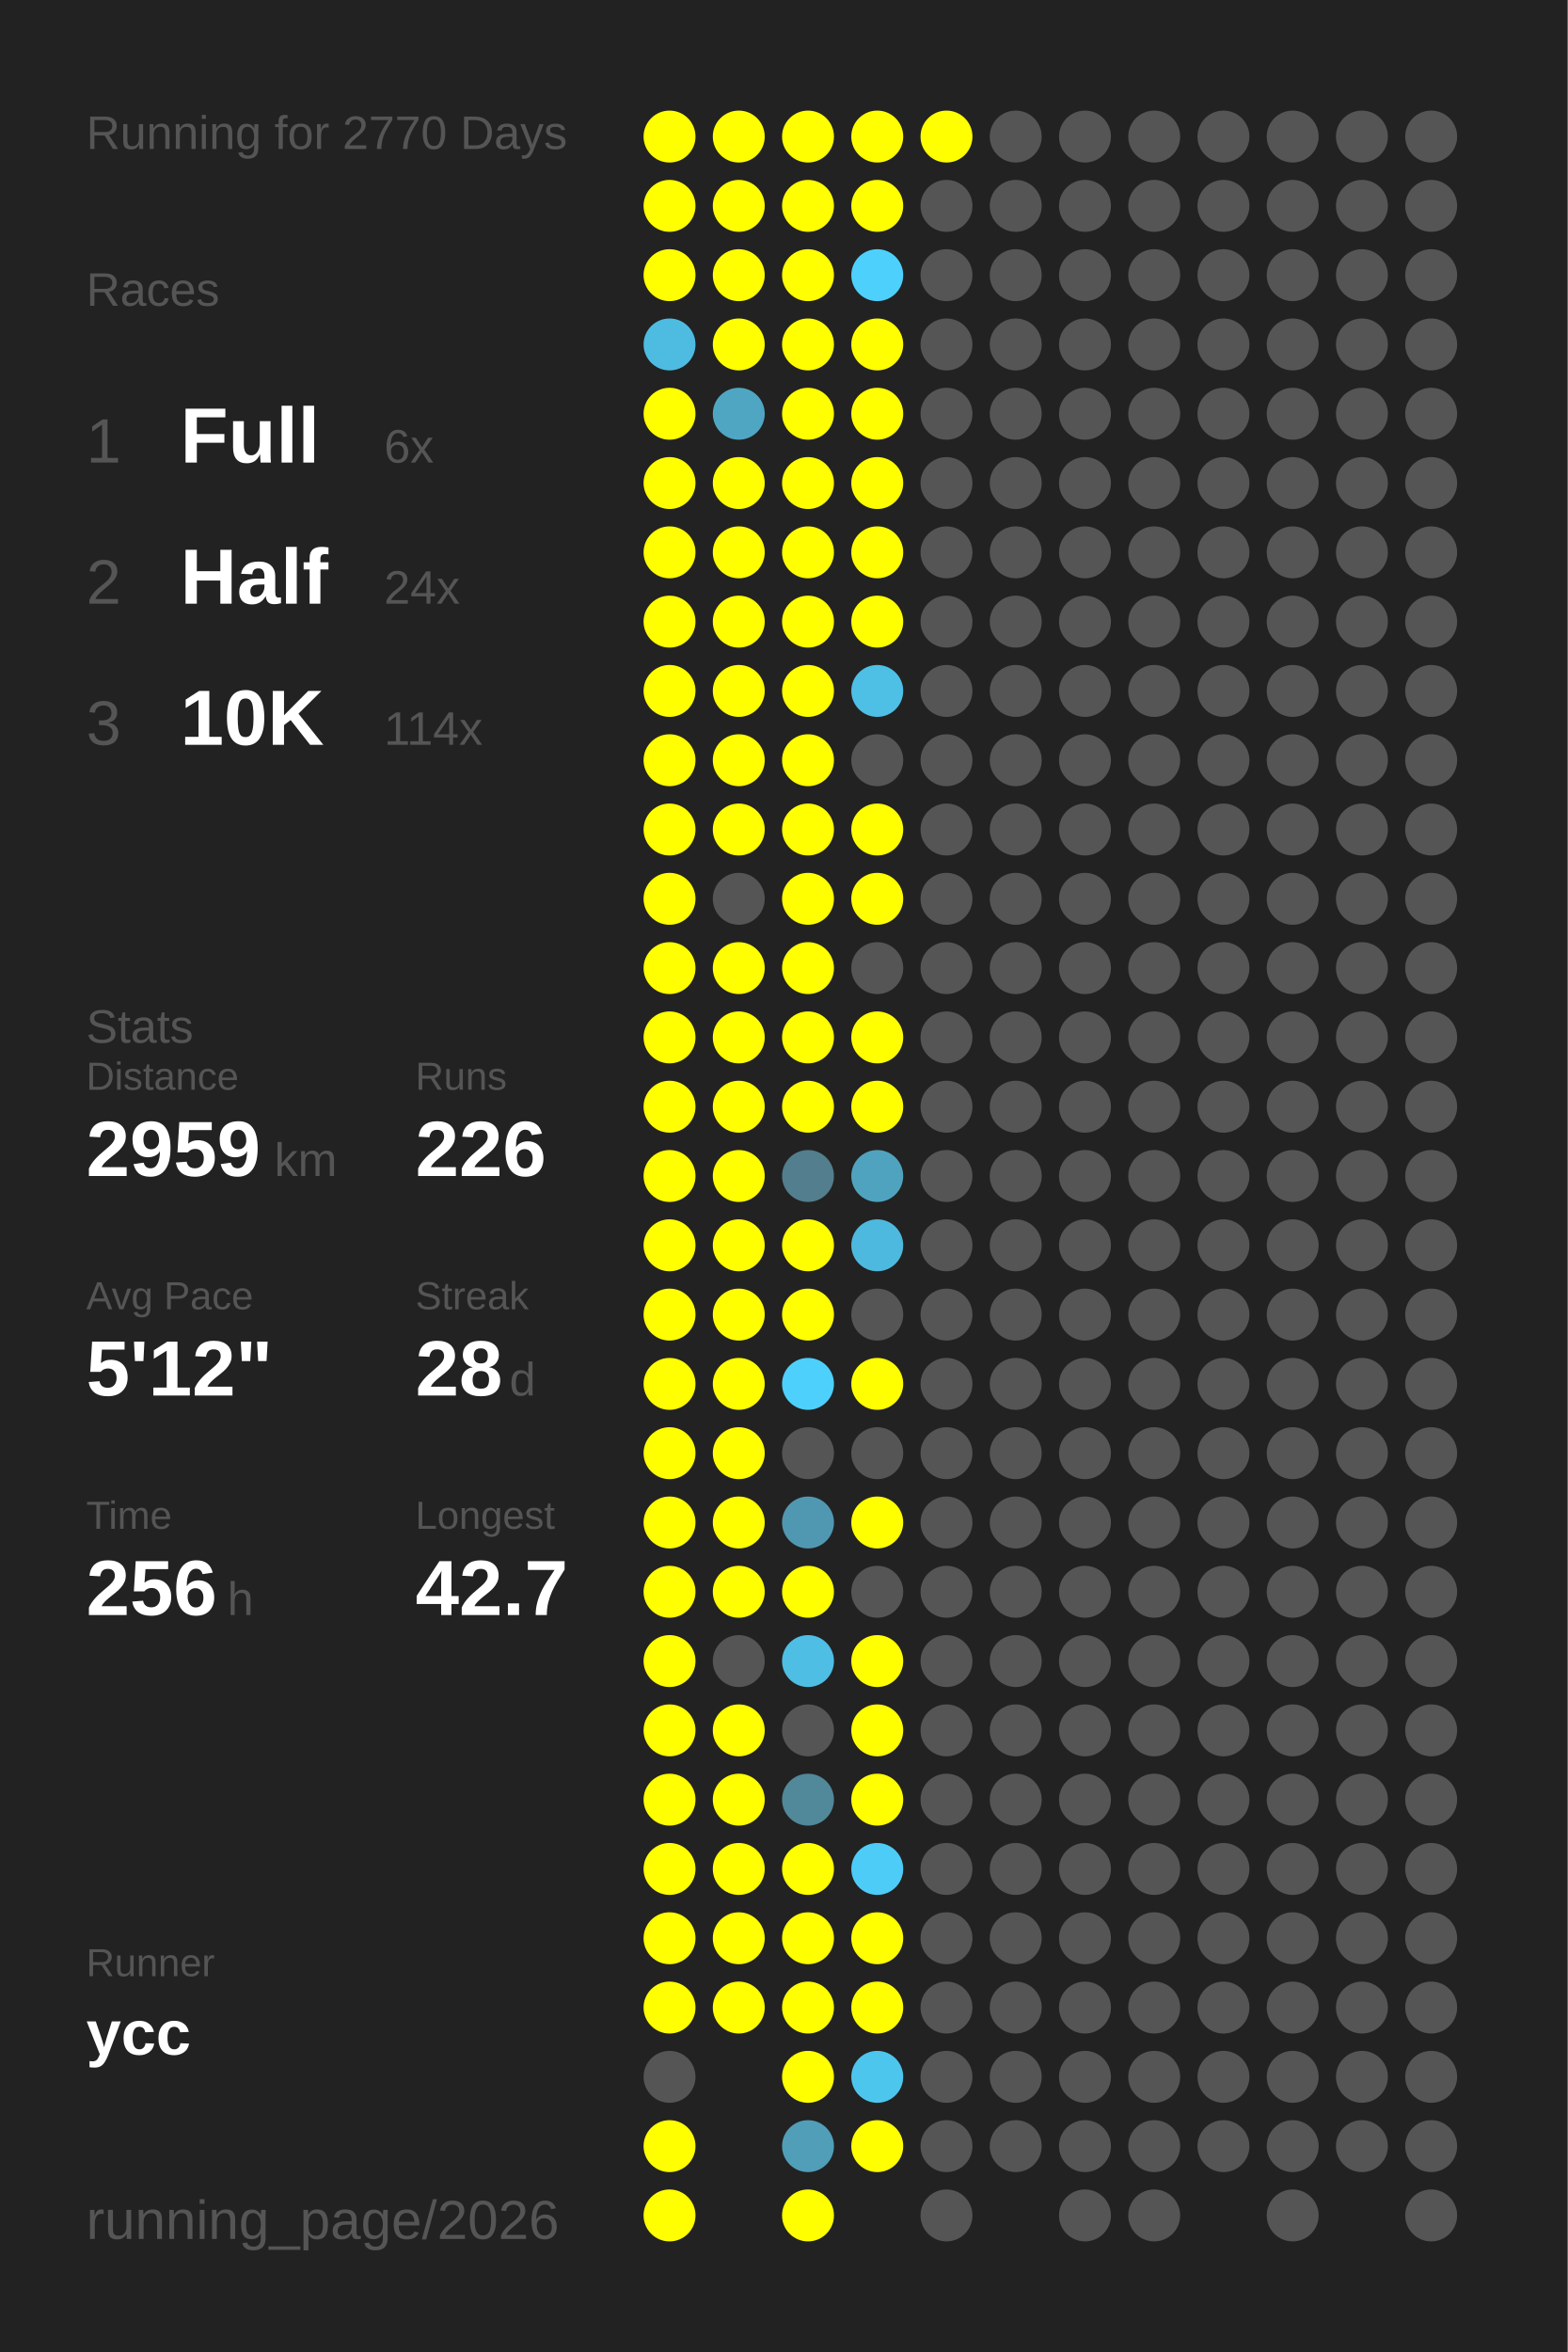
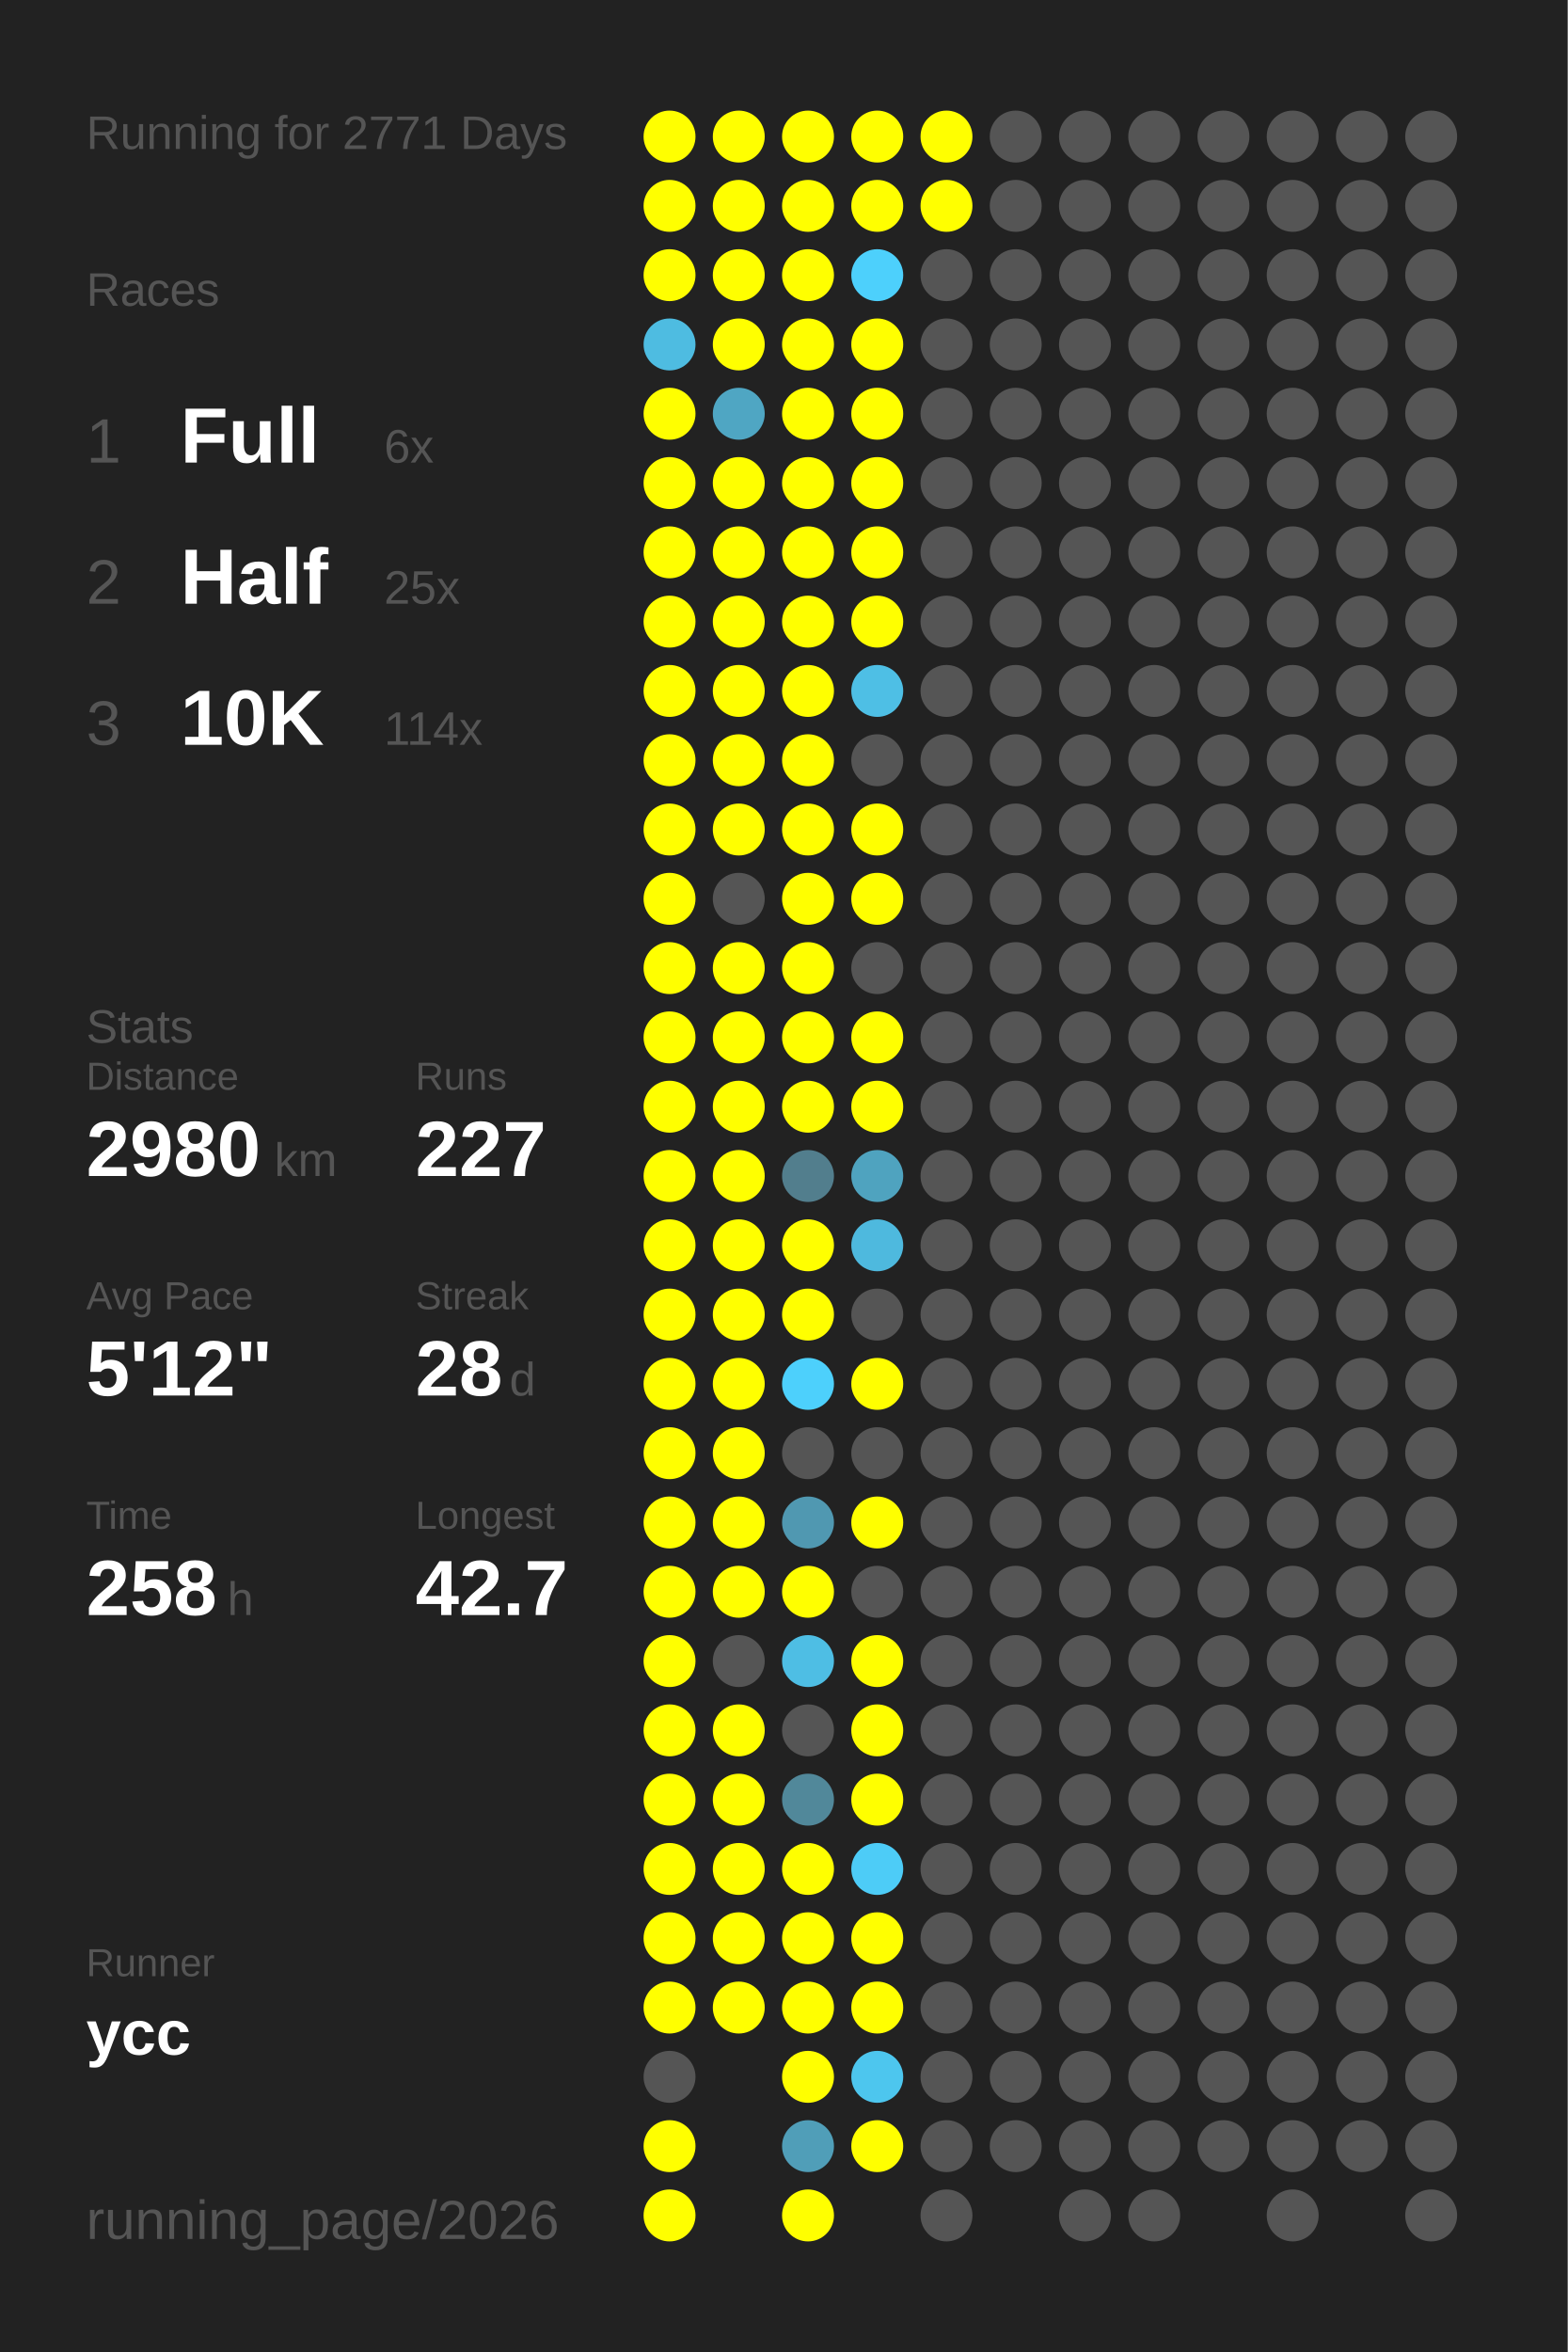
<svg xmlns="http://www.w3.org/2000/svg" baseProfile="full" height="300mm" version="1.1" viewBox="0,0,200,300" width="200mm">
  <defs />
  <rect fill="#222222" height="300" width="200" x="0" y="0" />
-   <text fill="#555555" style="font-size:6px; font-family:Arial;" x="11" y="19">Running for 2770 Days</text>
+   <text fill="#555555" style="font-size:6px; font-family:Arial;" x="11" y="19">Running for 2771 Days</text>
  <text fill="#555555" style="font-size:6px; font-family:Arial;" x="11" y="39">Races</text>
  <text fill="#555555" style="font-size:8px; font-family:Arial;" x="11" y="59">1</text>
  <text fill="#FFFFFF" style="font-size:10px; font-family:Arial; font-weight:bold;" x="23" y="59">Full</text>
  <text fill="#555555" style="font-size:6px; font-family:Arial;" x="49" y="59">6x</text>
  <text fill="#555555" style="font-size:8px; font-family:Arial;" x="11" y="77">2</text>
  <text fill="#FFFFFF" style="font-size:10px; font-family:Arial; font-weight:bold;" x="23" y="77">Half</text>
-   <text fill="#555555" style="font-size:6px; font-family:Arial;" x="49" y="77">24x</text>
+   <text fill="#555555" style="font-size:6px; font-family:Arial;" x="49" y="77">25x</text>
  <text fill="#555555" style="font-size:8px; font-family:Arial;" x="11" y="95">3</text>
  <text fill="#FFFFFF" style="font-size:10px; font-family:Arial; font-weight:bold;" x="23" y="95">10K</text>
  <text fill="#555555" style="font-size:6px; font-family:Arial;" x="49" y="95">114x</text>
  <text fill="#555555" style="font-size:6px; font-family:Arial;" x="11" y="133">Stats</text>
  <text fill="#555555" style="font-size:5px; font-family:Arial;" x="11" y="139">Distance</text>
-   <text fill="#FFFFFF" style="font-size:10px; font-family:Arial; font-weight:bold;" x="11" y="150">2959</text>
+   <text fill="#FFFFFF" style="font-size:10px; font-family:Arial; font-weight:bold;" x="11" y="150">2980</text>
  <text fill="#555555" style="font-size:6px; font-family:Arial;" x="35" y="150">km</text>
  <text fill="#555555" style="font-size:5px; font-family:Arial;" x="53" y="139">Runs</text>
-   <text fill="#FFFFFF" style="font-size:10px; font-family:Arial; font-weight:bold;" x="53" y="150">226</text>
+   <text fill="#FFFFFF" style="font-size:10px; font-family:Arial; font-weight:bold;" x="53" y="150">227</text>
  <text fill="#555555" style="font-size:5px; font-family:Arial;" x="11" y="167">Avg Pace</text>
  <text fill="#FFFFFF" style="font-size:10px; font-family:Arial; font-weight:bold;" x="11" y="178">5'12"</text>
  <text fill="#555555" style="font-size:5px; font-family:Arial;" x="53" y="167">Streak</text>
  <text fill="#FFFFFF" style="font-size:10px; font-family:Arial; font-weight:bold;" x="53" y="178">28</text>
  <text fill="#555555" style="font-size:6px; font-family:Arial;" x="65" y="178">d</text>
  <text fill="#555555" style="font-size:5px; font-family:Arial;" x="11" y="195">Time</text>
-   <text fill="#FFFFFF" style="font-size:10px; font-family:Arial; font-weight:bold;" x="11" y="206">256</text>
+   <text fill="#FFFFFF" style="font-size:10px; font-family:Arial; font-weight:bold;" x="11" y="206">258</text>
  <text fill="#555555" style="font-size:6px; font-family:Arial;" x="29" y="206">h</text>
  <text fill="#555555" style="font-size:5px; font-family:Arial;" x="53" y="195">Longest</text>
  <text fill="#FFFFFF" style="font-size:10px; font-family:Arial; font-weight:bold;" x="53" y="206">42.7</text>
  <text fill="#555555" style="font-size:5px; font-family:Arial;" x="11" y="252.065">Runner</text>
  <text fill="#FFFFFF" style="font-size:8px; font-family:Arial; font-weight:bold;" x="11" y="262.065">ycc</text>
  <text fill="#555555" style="font-size:7px; font-family:Arial;" x="11" y="285.581">running_page/2026</text>
  <circle cx="85.417" cy="17.419" fill="#FFFF00" r="3.312" />
  <circle cx="85.417" cy="26.258" fill="#FFFF00" r="3.312" />
  <circle cx="85.417" cy="35.097" fill="#FFFF00" r="3.312" />
  <circle cx="85.417" cy="43.935" fill="#4ebce1" r="3.312" />
  <circle cx="85.417" cy="52.774" fill="#FFFF00" r="3.312" />
  <circle cx="85.417" cy="61.613" fill="#FFFF00" r="3.312" />
  <circle cx="85.417" cy="70.452" fill="#FFFF00" r="3.312" />
  <circle cx="85.417" cy="79.29" fill="#FFFF00" r="3.312" />
  <circle cx="85.417" cy="88.129" fill="#FFFF00" r="3.312" />
  <circle cx="85.417" cy="96.968" fill="#FFFF00" r="3.312" />
  <circle cx="85.417" cy="105.806" fill="#FFFF00" r="3.312" />
  <circle cx="85.417" cy="114.645" fill="#FFFF00" r="3.312" />
  <circle cx="85.417" cy="123.484" fill="#FFFF00" r="3.312" />
  <circle cx="85.417" cy="132.323" fill="#FFFF00" r="3.312" />
  <circle cx="85.417" cy="141.161" fill="#FFFF00" r="3.312" />
  <circle cx="85.417" cy="150" fill="#FFFF00" r="3.312" />
  <circle cx="85.417" cy="158.839" fill="#FFFF00" r="3.312" />
  <circle cx="85.417" cy="167.677" fill="#FFFF00" r="3.312" />
  <circle cx="85.417" cy="176.516" fill="#FFFF00" r="3.312" />
  <circle cx="85.417" cy="185.355" fill="#FFFF00" r="3.312" />
  <circle cx="85.417" cy="194.194" fill="#FFFF00" r="3.312" />
  <circle cx="85.417" cy="203.032" fill="#FFFF00" r="3.312" />
  <circle cx="85.417" cy="211.871" fill="#FFFF00" r="3.312" />
  <circle cx="85.417" cy="220.71" fill="#FFFF00" r="3.312" />
  <circle cx="85.417" cy="229.548" fill="#FFFF00" r="3.312" />
  <circle cx="85.417" cy="238.387" fill="#FFFF00" r="3.312" />
  <circle cx="85.417" cy="247.226" fill="#FFFF00" r="3.312" />
  <circle cx="85.417" cy="256.065" fill="#FFFF00" r="3.312" />
  <circle cx="85.417" cy="264.903" fill="#555555" r="3.312" />
  <circle cx="85.417" cy="273.742" fill="#FFFF00" r="3.312" />
  <circle cx="85.417" cy="282.581" fill="#FFFF00" r="3.312" />
  <circle cx="94.25" cy="17.419" fill="#FFFF00" r="3.312" />
  <circle cx="94.25" cy="26.258" fill="#FFFF00" r="3.312" />
  <circle cx="94.25" cy="35.097" fill="#FFFF00" r="3.312" />
  <circle cx="94.25" cy="43.935" fill="#FFFF00" r="3.312" />
  <circle cx="94.25" cy="52.774" fill="#4fa6c3" r="3.312" />
  <circle cx="94.25" cy="61.613" fill="#FFFF00" r="3.312" />
  <circle cx="94.25" cy="70.452" fill="#FFFF00" r="3.312" />
  <circle cx="94.25" cy="79.29" fill="#FFFF00" r="3.312" />
  <circle cx="94.25" cy="88.129" fill="#FFFF00" r="3.312" />
  <circle cx="94.25" cy="96.968" fill="#FFFF00" r="3.312" />
  <circle cx="94.25" cy="105.806" fill="#FFFF00" r="3.312" />
  <circle cx="94.25" cy="114.645" fill="#555555" r="3.312" />
  <circle cx="94.25" cy="123.484" fill="#FFFF00" r="3.312" />
  <circle cx="94.25" cy="132.323" fill="#FFFF00" r="3.312" />
  <circle cx="94.25" cy="141.161" fill="#FFFF00" r="3.312" />
  <circle cx="94.25" cy="150" fill="#FFFF00" r="3.312" />
  <circle cx="94.25" cy="158.839" fill="#FFFF00" r="3.312" />
  <circle cx="94.25" cy="167.677" fill="#FFFF00" r="3.312" />
  <circle cx="94.25" cy="176.516" fill="#FFFF00" r="3.312" />
  <circle cx="94.25" cy="185.355" fill="#FFFF00" r="3.312" />
  <circle cx="94.25" cy="194.194" fill="#FFFF00" r="3.312" />
  <circle cx="94.25" cy="203.032" fill="#FFFF00" r="3.312" />
  <circle cx="94.25" cy="211.871" fill="#555555" r="3.312" />
  <circle cx="94.25" cy="220.71" fill="#FFFF00" r="3.312" />
  <circle cx="94.25" cy="229.548" fill="#FFFF00" r="3.312" />
  <circle cx="94.25" cy="238.387" fill="#FFFF00" r="3.312" />
  <circle cx="94.25" cy="247.226" fill="#FFFF00" r="3.312" />
  <circle cx="94.25" cy="256.065" fill="#FFFF00" r="3.312" />
  <circle cx="103.083" cy="17.419" fill="#FFFF00" r="3.312" />
  <circle cx="103.083" cy="26.258" fill="#FFFF00" r="3.312" />
  <circle cx="103.083" cy="35.097" fill="#FFFF00" r="3.312" />
  <circle cx="103.083" cy="43.935" fill="#FFFF00" r="3.312" />
  <circle cx="103.083" cy="52.774" fill="#FFFF00" r="3.312" />
  <circle cx="103.083" cy="61.613" fill="#FFFF00" r="3.312" />
  <circle cx="103.083" cy="70.452" fill="#FFFF00" r="3.312" />
  <circle cx="103.083" cy="79.29" fill="#FFFF00" r="3.312" />
  <circle cx="103.083" cy="88.129" fill="#FFFF00" r="3.312" />
  <circle cx="103.083" cy="96.968" fill="#FFFF00" r="3.312" />
  <circle cx="103.083" cy="105.806" fill="#FFFF00" r="3.312" />
  <circle cx="103.083" cy="114.645" fill="#FFFF00" r="3.312" />
  <circle cx="103.083" cy="123.484" fill="#FFFF00" r="3.312" />
  <circle cx="103.083" cy="132.323" fill="#FFFF00" r="3.312" />
  <circle cx="103.083" cy="141.161" fill="#FFFF00" r="3.312" />
  <circle cx="103.083" cy="150" fill="#527e8d" r="3.312" />
  <circle cx="103.083" cy="158.839" fill="#FFFF00" r="3.312" />
  <circle cx="103.083" cy="167.677" fill="#FFFF00" r="3.312" />
  <circle cx="103.083" cy="176.516" fill="#4dd0fc" r="3.312" />
  <circle cx="103.083" cy="185.355" fill="#555555" r="3.312" />
  <circle cx="103.083" cy="194.194" fill="#5098b1" r="3.312" />
  <circle cx="103.083" cy="203.032" fill="#FFFF00" r="3.312" />
  <circle cx="103.083" cy="211.871" fill="#4ebee4" r="3.312" />
  <circle cx="103.083" cy="220.71" fill="#555555" r="3.312" />
  <circle cx="103.083" cy="229.548" fill="#51889a" r="3.312" />
  <circle cx="103.083" cy="238.387" fill="#FFFF00" r="3.312" />
  <circle cx="103.083" cy="247.226" fill="#FFFF00" r="3.312" />
  <circle cx="103.083" cy="256.065" fill="#FFFF00" r="3.312" />
  <circle cx="103.083" cy="264.903" fill="#FFFF00" r="3.312" />
  <circle cx="103.083" cy="273.742" fill="#509eb8" r="3.312" />
  <circle cx="103.083" cy="282.581" fill="#FFFF00" r="3.312" />
  <circle cx="111.917" cy="17.419" fill="#FFFF00" r="3.312" />
  <circle cx="111.917" cy="26.258" fill="#FFFF00" r="3.312" />
  <circle cx="111.917" cy="35.097" fill="#4dd0fc" r="3.312" />
  <circle cx="111.917" cy="43.935" fill="#FFFF00" r="3.312" />
  <circle cx="111.917" cy="52.774" fill="#FFFF00" r="3.312" />
  <circle cx="111.917" cy="61.613" fill="#FFFF00" r="3.312" />
  <circle cx="111.917" cy="70.452" fill="#FFFF00" r="3.312" />
  <circle cx="111.917" cy="79.29" fill="#FFFF00" r="3.312" />
  <circle cx="111.917" cy="88.129" fill="#4ebfe5" r="3.312" />
  <circle cx="111.917" cy="96.968" fill="#555555" r="3.312" />
  <circle cx="111.917" cy="105.806" fill="#FFFF00" r="3.312" />
  <circle cx="111.917" cy="114.645" fill="#FFFF00" r="3.312" />
  <circle cx="111.917" cy="123.484" fill="#555555" r="3.312" />
  <circle cx="111.917" cy="132.323" fill="#FFFF00" r="3.312" />
  <circle cx="111.917" cy="141.161" fill="#FFFF00" r="3.312" />
  <circle cx="111.917" cy="150" fill="#4fa3bf" r="3.312" />
  <circle cx="111.917" cy="158.839" fill="#4eb9de" r="3.312" />
  <circle cx="111.917" cy="167.677" fill="#555555" r="3.312" />
  <circle cx="111.917" cy="176.516" fill="#FFFF00" r="3.312" />
  <circle cx="111.917" cy="185.355" fill="#555555" r="3.312" />
  <circle cx="111.917" cy="194.194" fill="#FFFF00" r="3.312" />
  <circle cx="111.917" cy="203.032" fill="#555555" r="3.312" />
  <circle cx="111.917" cy="211.871" fill="#FFFF00" r="3.312" />
  <circle cx="111.917" cy="220.71" fill="#FFFF00" r="3.312" />
  <circle cx="111.917" cy="229.548" fill="#FFFF00" r="3.312" />
  <circle cx="111.917" cy="238.387" fill="#4dccf7" r="3.312" />
  <circle cx="111.917" cy="247.226" fill="#FFFF00" r="3.312" />
  <circle cx="111.917" cy="256.065" fill="#FFFF00" r="3.312" />
  <circle cx="111.917" cy="264.903" fill="#4dc6ee" r="3.312" />
  <circle cx="111.917" cy="273.742" fill="#FFFF00" r="3.312" />
  <circle cx="120.75" cy="17.419" fill="#FFFF00" r="3.312" />
-   <circle cx="120.75" cy="26.258" fill="#555555" r="3.312" />
+   <circle cx="120.75" cy="26.258" fill="#FFFF00" r="3.312" />
  <circle cx="120.75" cy="35.097" fill="#555555" r="3.312" />
  <circle cx="120.75" cy="43.935" fill="#555555" r="3.312" />
  <circle cx="120.75" cy="52.774" fill="#555555" r="3.312" />
  <circle cx="120.75" cy="61.613" fill="#555555" r="3.312" />
  <circle cx="120.75" cy="70.452" fill="#555555" r="3.312" />
  <circle cx="120.75" cy="79.29" fill="#555555" r="3.312" />
  <circle cx="120.75" cy="88.129" fill="#555555" r="3.312" />
  <circle cx="120.75" cy="96.968" fill="#555555" r="3.312" />
  <circle cx="120.75" cy="105.806" fill="#555555" r="3.312" />
  <circle cx="120.75" cy="114.645" fill="#555555" r="3.312" />
  <circle cx="120.75" cy="123.484" fill="#555555" r="3.312" />
  <circle cx="120.75" cy="132.323" fill="#555555" r="3.312" />
  <circle cx="120.75" cy="141.161" fill="#555555" r="3.312" />
  <circle cx="120.75" cy="150" fill="#555555" r="3.312" />
  <circle cx="120.75" cy="158.839" fill="#555555" r="3.312" />
  <circle cx="120.75" cy="167.677" fill="#555555" r="3.312" />
  <circle cx="120.75" cy="176.516" fill="#555555" r="3.312" />
  <circle cx="120.75" cy="185.355" fill="#555555" r="3.312" />
  <circle cx="120.75" cy="194.194" fill="#555555" r="3.312" />
  <circle cx="120.75" cy="203.032" fill="#555555" r="3.312" />
  <circle cx="120.75" cy="211.871" fill="#555555" r="3.312" />
  <circle cx="120.75" cy="220.71" fill="#555555" r="3.312" />
  <circle cx="120.75" cy="229.548" fill="#555555" r="3.312" />
  <circle cx="120.75" cy="238.387" fill="#555555" r="3.312" />
  <circle cx="120.75" cy="247.226" fill="#555555" r="3.312" />
  <circle cx="120.75" cy="256.065" fill="#555555" r="3.312" />
  <circle cx="120.75" cy="264.903" fill="#555555" r="3.312" />
  <circle cx="120.75" cy="273.742" fill="#555555" r="3.312" />
  <circle cx="120.75" cy="282.581" fill="#555555" r="3.312" />
  <circle cx="129.583" cy="17.419" fill="#555555" r="3.312" />
  <circle cx="129.583" cy="26.258" fill="#555555" r="3.312" />
  <circle cx="129.583" cy="35.097" fill="#555555" r="3.312" />
  <circle cx="129.583" cy="43.935" fill="#555555" r="3.312" />
  <circle cx="129.583" cy="52.774" fill="#555555" r="3.312" />
  <circle cx="129.583" cy="61.613" fill="#555555" r="3.312" />
  <circle cx="129.583" cy="70.452" fill="#555555" r="3.312" />
  <circle cx="129.583" cy="79.29" fill="#555555" r="3.312" />
  <circle cx="129.583" cy="88.129" fill="#555555" r="3.312" />
  <circle cx="129.583" cy="96.968" fill="#555555" r="3.312" />
  <circle cx="129.583" cy="105.806" fill="#555555" r="3.312" />
  <circle cx="129.583" cy="114.645" fill="#555555" r="3.312" />
  <circle cx="129.583" cy="123.484" fill="#555555" r="3.312" />
  <circle cx="129.583" cy="132.323" fill="#555555" r="3.312" />
  <circle cx="129.583" cy="141.161" fill="#555555" r="3.312" />
  <circle cx="129.583" cy="150" fill="#555555" r="3.312" />
  <circle cx="129.583" cy="158.839" fill="#555555" r="3.312" />
  <circle cx="129.583" cy="167.677" fill="#555555" r="3.312" />
  <circle cx="129.583" cy="176.516" fill="#555555" r="3.312" />
  <circle cx="129.583" cy="185.355" fill="#555555" r="3.312" />
  <circle cx="129.583" cy="194.194" fill="#555555" r="3.312" />
  <circle cx="129.583" cy="203.032" fill="#555555" r="3.312" />
  <circle cx="129.583" cy="211.871" fill="#555555" r="3.312" />
  <circle cx="129.583" cy="220.71" fill="#555555" r="3.312" />
  <circle cx="129.583" cy="229.548" fill="#555555" r="3.312" />
  <circle cx="129.583" cy="238.387" fill="#555555" r="3.312" />
  <circle cx="129.583" cy="247.226" fill="#555555" r="3.312" />
  <circle cx="129.583" cy="256.065" fill="#555555" r="3.312" />
  <circle cx="129.583" cy="264.903" fill="#555555" r="3.312" />
  <circle cx="129.583" cy="273.742" fill="#555555" r="3.312" />
  <circle cx="138.417" cy="17.419" fill="#555555" r="3.312" />
  <circle cx="138.417" cy="26.258" fill="#555555" r="3.312" />
  <circle cx="138.417" cy="35.097" fill="#555555" r="3.312" />
  <circle cx="138.417" cy="43.935" fill="#555555" r="3.312" />
  <circle cx="138.417" cy="52.774" fill="#555555" r="3.312" />
  <circle cx="138.417" cy="61.613" fill="#555555" r="3.312" />
  <circle cx="138.417" cy="70.452" fill="#555555" r="3.312" />
  <circle cx="138.417" cy="79.29" fill="#555555" r="3.312" />
  <circle cx="138.417" cy="88.129" fill="#555555" r="3.312" />
  <circle cx="138.417" cy="96.968" fill="#555555" r="3.312" />
  <circle cx="138.417" cy="105.806" fill="#555555" r="3.312" />
  <circle cx="138.417" cy="114.645" fill="#555555" r="3.312" />
  <circle cx="138.417" cy="123.484" fill="#555555" r="3.312" />
  <circle cx="138.417" cy="132.323" fill="#555555" r="3.312" />
  <circle cx="138.417" cy="141.161" fill="#555555" r="3.312" />
  <circle cx="138.417" cy="150" fill="#555555" r="3.312" />
  <circle cx="138.417" cy="158.839" fill="#555555" r="3.312" />
  <circle cx="138.417" cy="167.677" fill="#555555" r="3.312" />
  <circle cx="138.417" cy="176.516" fill="#555555" r="3.312" />
  <circle cx="138.417" cy="185.355" fill="#555555" r="3.312" />
  <circle cx="138.417" cy="194.194" fill="#555555" r="3.312" />
  <circle cx="138.417" cy="203.032" fill="#555555" r="3.312" />
  <circle cx="138.417" cy="211.871" fill="#555555" r="3.312" />
  <circle cx="138.417" cy="220.71" fill="#555555" r="3.312" />
  <circle cx="138.417" cy="229.548" fill="#555555" r="3.312" />
  <circle cx="138.417" cy="238.387" fill="#555555" r="3.312" />
  <circle cx="138.417" cy="247.226" fill="#555555" r="3.312" />
  <circle cx="138.417" cy="256.065" fill="#555555" r="3.312" />
  <circle cx="138.417" cy="264.903" fill="#555555" r="3.312" />
  <circle cx="138.417" cy="273.742" fill="#555555" r="3.312" />
  <circle cx="138.417" cy="282.581" fill="#555555" r="3.312" />
  <circle cx="147.25" cy="17.419" fill="#555555" r="3.312" />
  <circle cx="147.25" cy="26.258" fill="#555555" r="3.312" />
  <circle cx="147.25" cy="35.097" fill="#555555" r="3.312" />
  <circle cx="147.25" cy="43.935" fill="#555555" r="3.312" />
  <circle cx="147.25" cy="52.774" fill="#555555" r="3.312" />
  <circle cx="147.25" cy="61.613" fill="#555555" r="3.312" />
  <circle cx="147.25" cy="70.452" fill="#555555" r="3.312" />
  <circle cx="147.25" cy="79.29" fill="#555555" r="3.312" />
  <circle cx="147.25" cy="88.129" fill="#555555" r="3.312" />
  <circle cx="147.25" cy="96.968" fill="#555555" r="3.312" />
  <circle cx="147.25" cy="105.806" fill="#555555" r="3.312" />
  <circle cx="147.25" cy="114.645" fill="#555555" r="3.312" />
  <circle cx="147.25" cy="123.484" fill="#555555" r="3.312" />
  <circle cx="147.25" cy="132.323" fill="#555555" r="3.312" />
  <circle cx="147.25" cy="141.161" fill="#555555" r="3.312" />
  <circle cx="147.25" cy="150" fill="#555555" r="3.312" />
  <circle cx="147.25" cy="158.839" fill="#555555" r="3.312" />
  <circle cx="147.25" cy="167.677" fill="#555555" r="3.312" />
  <circle cx="147.25" cy="176.516" fill="#555555" r="3.312" />
  <circle cx="147.25" cy="185.355" fill="#555555" r="3.312" />
  <circle cx="147.25" cy="194.194" fill="#555555" r="3.312" />
  <circle cx="147.25" cy="203.032" fill="#555555" r="3.312" />
  <circle cx="147.25" cy="211.871" fill="#555555" r="3.312" />
  <circle cx="147.25" cy="220.71" fill="#555555" r="3.312" />
  <circle cx="147.25" cy="229.548" fill="#555555" r="3.312" />
  <circle cx="147.25" cy="238.387" fill="#555555" r="3.312" />
  <circle cx="147.25" cy="247.226" fill="#555555" r="3.312" />
  <circle cx="147.25" cy="256.065" fill="#555555" r="3.312" />
  <circle cx="147.25" cy="264.903" fill="#555555" r="3.312" />
  <circle cx="147.25" cy="273.742" fill="#555555" r="3.312" />
  <circle cx="147.25" cy="282.581" fill="#555555" r="3.312" />
  <circle cx="156.083" cy="17.419" fill="#555555" r="3.312" />
  <circle cx="156.083" cy="26.258" fill="#555555" r="3.312" />
  <circle cx="156.083" cy="35.097" fill="#555555" r="3.312" />
  <circle cx="156.083" cy="43.935" fill="#555555" r="3.312" />
  <circle cx="156.083" cy="52.774" fill="#555555" r="3.312" />
  <circle cx="156.083" cy="61.613" fill="#555555" r="3.312" />
  <circle cx="156.083" cy="70.452" fill="#555555" r="3.312" />
  <circle cx="156.083" cy="79.29" fill="#555555" r="3.312" />
  <circle cx="156.083" cy="88.129" fill="#555555" r="3.312" />
  <circle cx="156.083" cy="96.968" fill="#555555" r="3.312" />
  <circle cx="156.083" cy="105.806" fill="#555555" r="3.312" />
  <circle cx="156.083" cy="114.645" fill="#555555" r="3.312" />
  <circle cx="156.083" cy="123.484" fill="#555555" r="3.312" />
  <circle cx="156.083" cy="132.323" fill="#555555" r="3.312" />
  <circle cx="156.083" cy="141.161" fill="#555555" r="3.312" />
  <circle cx="156.083" cy="150" fill="#555555" r="3.312" />
  <circle cx="156.083" cy="158.839" fill="#555555" r="3.312" />
  <circle cx="156.083" cy="167.677" fill="#555555" r="3.312" />
  <circle cx="156.083" cy="176.516" fill="#555555" r="3.312" />
  <circle cx="156.083" cy="185.355" fill="#555555" r="3.312" />
  <circle cx="156.083" cy="194.194" fill="#555555" r="3.312" />
  <circle cx="156.083" cy="203.032" fill="#555555" r="3.312" />
  <circle cx="156.083" cy="211.871" fill="#555555" r="3.312" />
  <circle cx="156.083" cy="220.71" fill="#555555" r="3.312" />
  <circle cx="156.083" cy="229.548" fill="#555555" r="3.312" />
  <circle cx="156.083" cy="238.387" fill="#555555" r="3.312" />
  <circle cx="156.083" cy="247.226" fill="#555555" r="3.312" />
  <circle cx="156.083" cy="256.065" fill="#555555" r="3.312" />
  <circle cx="156.083" cy="264.903" fill="#555555" r="3.312" />
  <circle cx="156.083" cy="273.742" fill="#555555" r="3.312" />
  <circle cx="164.917" cy="17.419" fill="#555555" r="3.312" />
  <circle cx="164.917" cy="26.258" fill="#555555" r="3.312" />
  <circle cx="164.917" cy="35.097" fill="#555555" r="3.312" />
  <circle cx="164.917" cy="43.935" fill="#555555" r="3.312" />
  <circle cx="164.917" cy="52.774" fill="#555555" r="3.312" />
  <circle cx="164.917" cy="61.613" fill="#555555" r="3.312" />
  <circle cx="164.917" cy="70.452" fill="#555555" r="3.312" />
  <circle cx="164.917" cy="79.29" fill="#555555" r="3.312" />
  <circle cx="164.917" cy="88.129" fill="#555555" r="3.312" />
  <circle cx="164.917" cy="96.968" fill="#555555" r="3.312" />
  <circle cx="164.917" cy="105.806" fill="#555555" r="3.312" />
  <circle cx="164.917" cy="114.645" fill="#555555" r="3.312" />
  <circle cx="164.917" cy="123.484" fill="#555555" r="3.312" />
  <circle cx="164.917" cy="132.323" fill="#555555" r="3.312" />
  <circle cx="164.917" cy="141.161" fill="#555555" r="3.312" />
  <circle cx="164.917" cy="150" fill="#555555" r="3.312" />
  <circle cx="164.917" cy="158.839" fill="#555555" r="3.312" />
  <circle cx="164.917" cy="167.677" fill="#555555" r="3.312" />
  <circle cx="164.917" cy="176.516" fill="#555555" r="3.312" />
  <circle cx="164.917" cy="185.355" fill="#555555" r="3.312" />
  <circle cx="164.917" cy="194.194" fill="#555555" r="3.312" />
  <circle cx="164.917" cy="203.032" fill="#555555" r="3.312" />
  <circle cx="164.917" cy="211.871" fill="#555555" r="3.312" />
  <circle cx="164.917" cy="220.71" fill="#555555" r="3.312" />
  <circle cx="164.917" cy="229.548" fill="#555555" r="3.312" />
  <circle cx="164.917" cy="238.387" fill="#555555" r="3.312" />
  <circle cx="164.917" cy="247.226" fill="#555555" r="3.312" />
  <circle cx="164.917" cy="256.065" fill="#555555" r="3.312" />
  <circle cx="164.917" cy="264.903" fill="#555555" r="3.312" />
  <circle cx="164.917" cy="273.742" fill="#555555" r="3.312" />
  <circle cx="164.917" cy="282.581" fill="#555555" r="3.312" />
  <circle cx="173.75" cy="17.419" fill="#555555" r="3.312" />
  <circle cx="173.75" cy="26.258" fill="#555555" r="3.312" />
  <circle cx="173.75" cy="35.097" fill="#555555" r="3.312" />
  <circle cx="173.75" cy="43.935" fill="#555555" r="3.312" />
  <circle cx="173.75" cy="52.774" fill="#555555" r="3.312" />
  <circle cx="173.75" cy="61.613" fill="#555555" r="3.312" />
  <circle cx="173.75" cy="70.452" fill="#555555" r="3.312" />
  <circle cx="173.75" cy="79.29" fill="#555555" r="3.312" />
  <circle cx="173.75" cy="88.129" fill="#555555" r="3.312" />
  <circle cx="173.75" cy="96.968" fill="#555555" r="3.312" />
  <circle cx="173.75" cy="105.806" fill="#555555" r="3.312" />
  <circle cx="173.75" cy="114.645" fill="#555555" r="3.312" />
  <circle cx="173.75" cy="123.484" fill="#555555" r="3.312" />
  <circle cx="173.75" cy="132.323" fill="#555555" r="3.312" />
  <circle cx="173.75" cy="141.161" fill="#555555" r="3.312" />
  <circle cx="173.75" cy="150" fill="#555555" r="3.312" />
  <circle cx="173.75" cy="158.839" fill="#555555" r="3.312" />
  <circle cx="173.75" cy="167.677" fill="#555555" r="3.312" />
  <circle cx="173.75" cy="176.516" fill="#555555" r="3.312" />
  <circle cx="173.75" cy="185.355" fill="#555555" r="3.312" />
  <circle cx="173.75" cy="194.194" fill="#555555" r="3.312" />
  <circle cx="173.75" cy="203.032" fill="#555555" r="3.312" />
  <circle cx="173.75" cy="211.871" fill="#555555" r="3.312" />
  <circle cx="173.75" cy="220.71" fill="#555555" r="3.312" />
  <circle cx="173.75" cy="229.548" fill="#555555" r="3.312" />
  <circle cx="173.75" cy="238.387" fill="#555555" r="3.312" />
  <circle cx="173.75" cy="247.226" fill="#555555" r="3.312" />
  <circle cx="173.75" cy="256.065" fill="#555555" r="3.312" />
  <circle cx="173.75" cy="264.903" fill="#555555" r="3.312" />
  <circle cx="173.75" cy="273.742" fill="#555555" r="3.312" />
  <circle cx="182.583" cy="17.419" fill="#555555" r="3.312" />
  <circle cx="182.583" cy="26.258" fill="#555555" r="3.312" />
  <circle cx="182.583" cy="35.097" fill="#555555" r="3.312" />
  <circle cx="182.583" cy="43.935" fill="#555555" r="3.312" />
  <circle cx="182.583" cy="52.774" fill="#555555" r="3.312" />
  <circle cx="182.583" cy="61.613" fill="#555555" r="3.312" />
  <circle cx="182.583" cy="70.452" fill="#555555" r="3.312" />
  <circle cx="182.583" cy="79.29" fill="#555555" r="3.312" />
  <circle cx="182.583" cy="88.129" fill="#555555" r="3.312" />
  <circle cx="182.583" cy="96.968" fill="#555555" r="3.312" />
  <circle cx="182.583" cy="105.806" fill="#555555" r="3.312" />
  <circle cx="182.583" cy="114.645" fill="#555555" r="3.312" />
  <circle cx="182.583" cy="123.484" fill="#555555" r="3.312" />
  <circle cx="182.583" cy="132.323" fill="#555555" r="3.312" />
  <circle cx="182.583" cy="141.161" fill="#555555" r="3.312" />
  <circle cx="182.583" cy="150" fill="#555555" r="3.312" />
  <circle cx="182.583" cy="158.839" fill="#555555" r="3.312" />
  <circle cx="182.583" cy="167.677" fill="#555555" r="3.312" />
  <circle cx="182.583" cy="176.516" fill="#555555" r="3.312" />
  <circle cx="182.583" cy="185.355" fill="#555555" r="3.312" />
  <circle cx="182.583" cy="194.194" fill="#555555" r="3.312" />
  <circle cx="182.583" cy="203.032" fill="#555555" r="3.312" />
  <circle cx="182.583" cy="211.871" fill="#555555" r="3.312" />
  <circle cx="182.583" cy="220.71" fill="#555555" r="3.312" />
  <circle cx="182.583" cy="229.548" fill="#555555" r="3.312" />
  <circle cx="182.583" cy="238.387" fill="#555555" r="3.312" />
  <circle cx="182.583" cy="247.226" fill="#555555" r="3.312" />
  <circle cx="182.583" cy="256.065" fill="#555555" r="3.312" />
  <circle cx="182.583" cy="264.903" fill="#555555" r="3.312" />
  <circle cx="182.583" cy="273.742" fill="#555555" r="3.312" />
  <circle cx="182.583" cy="282.581" fill="#555555" r="3.312" />
</svg>
